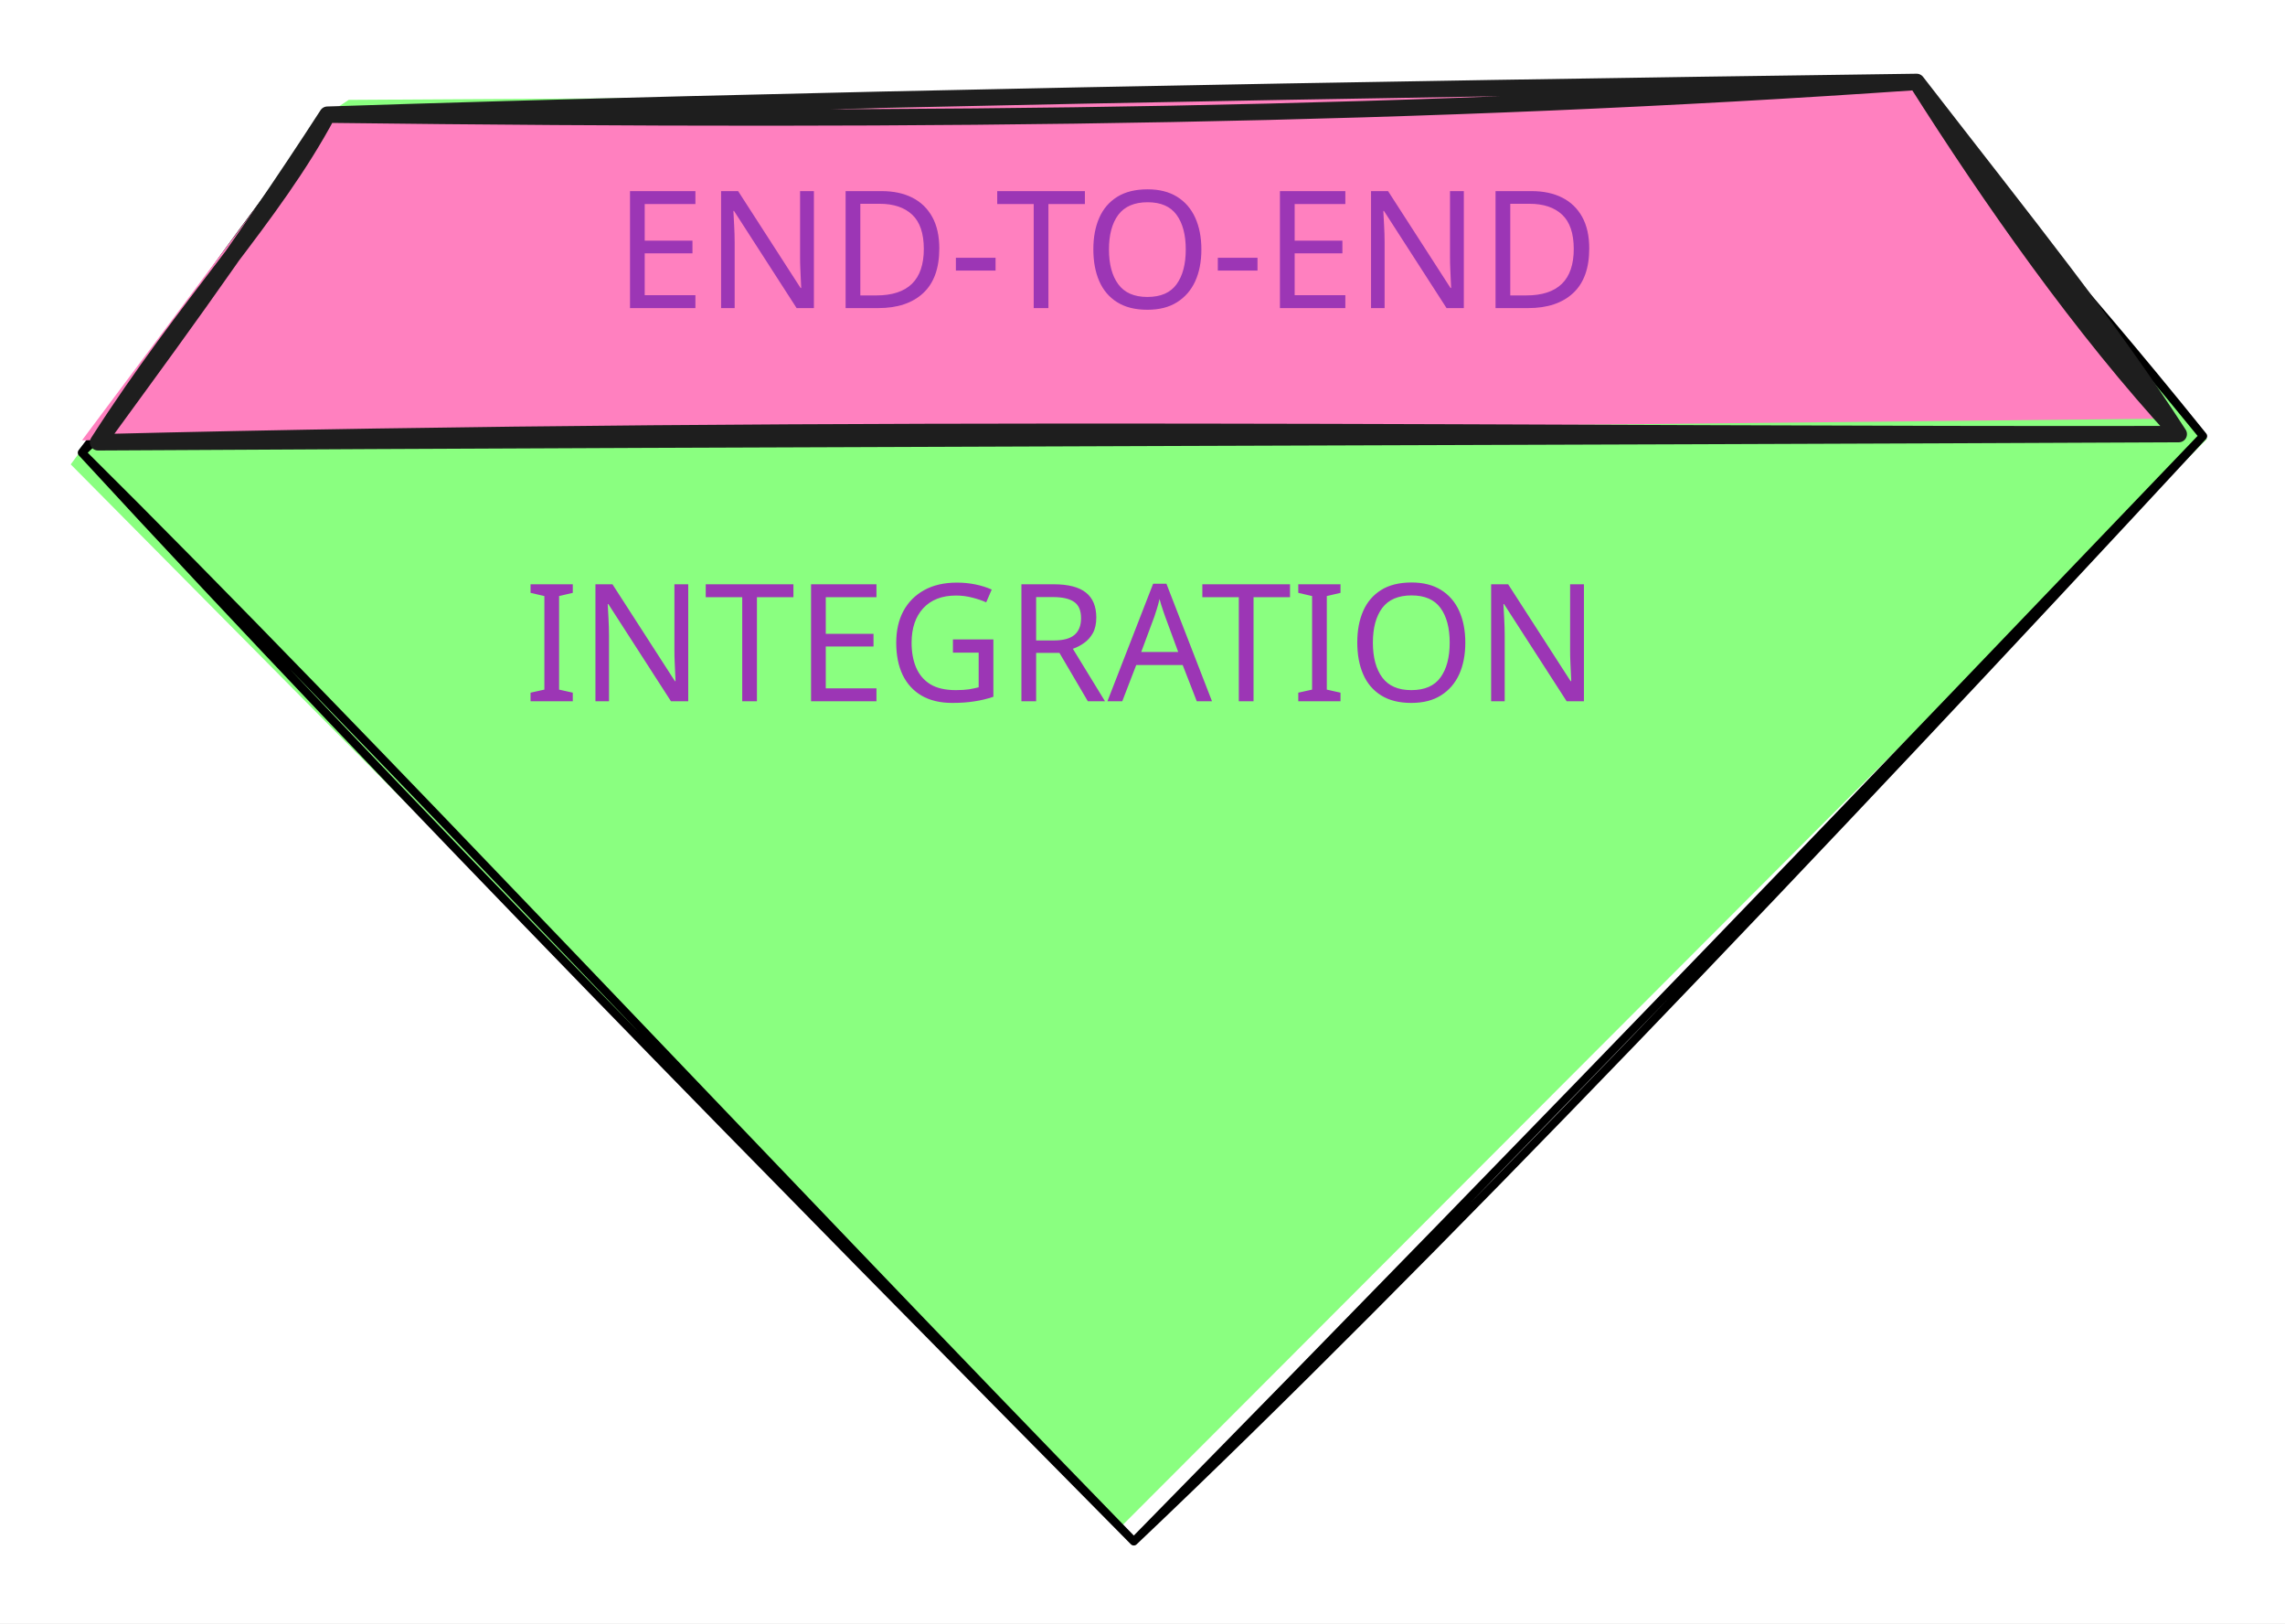
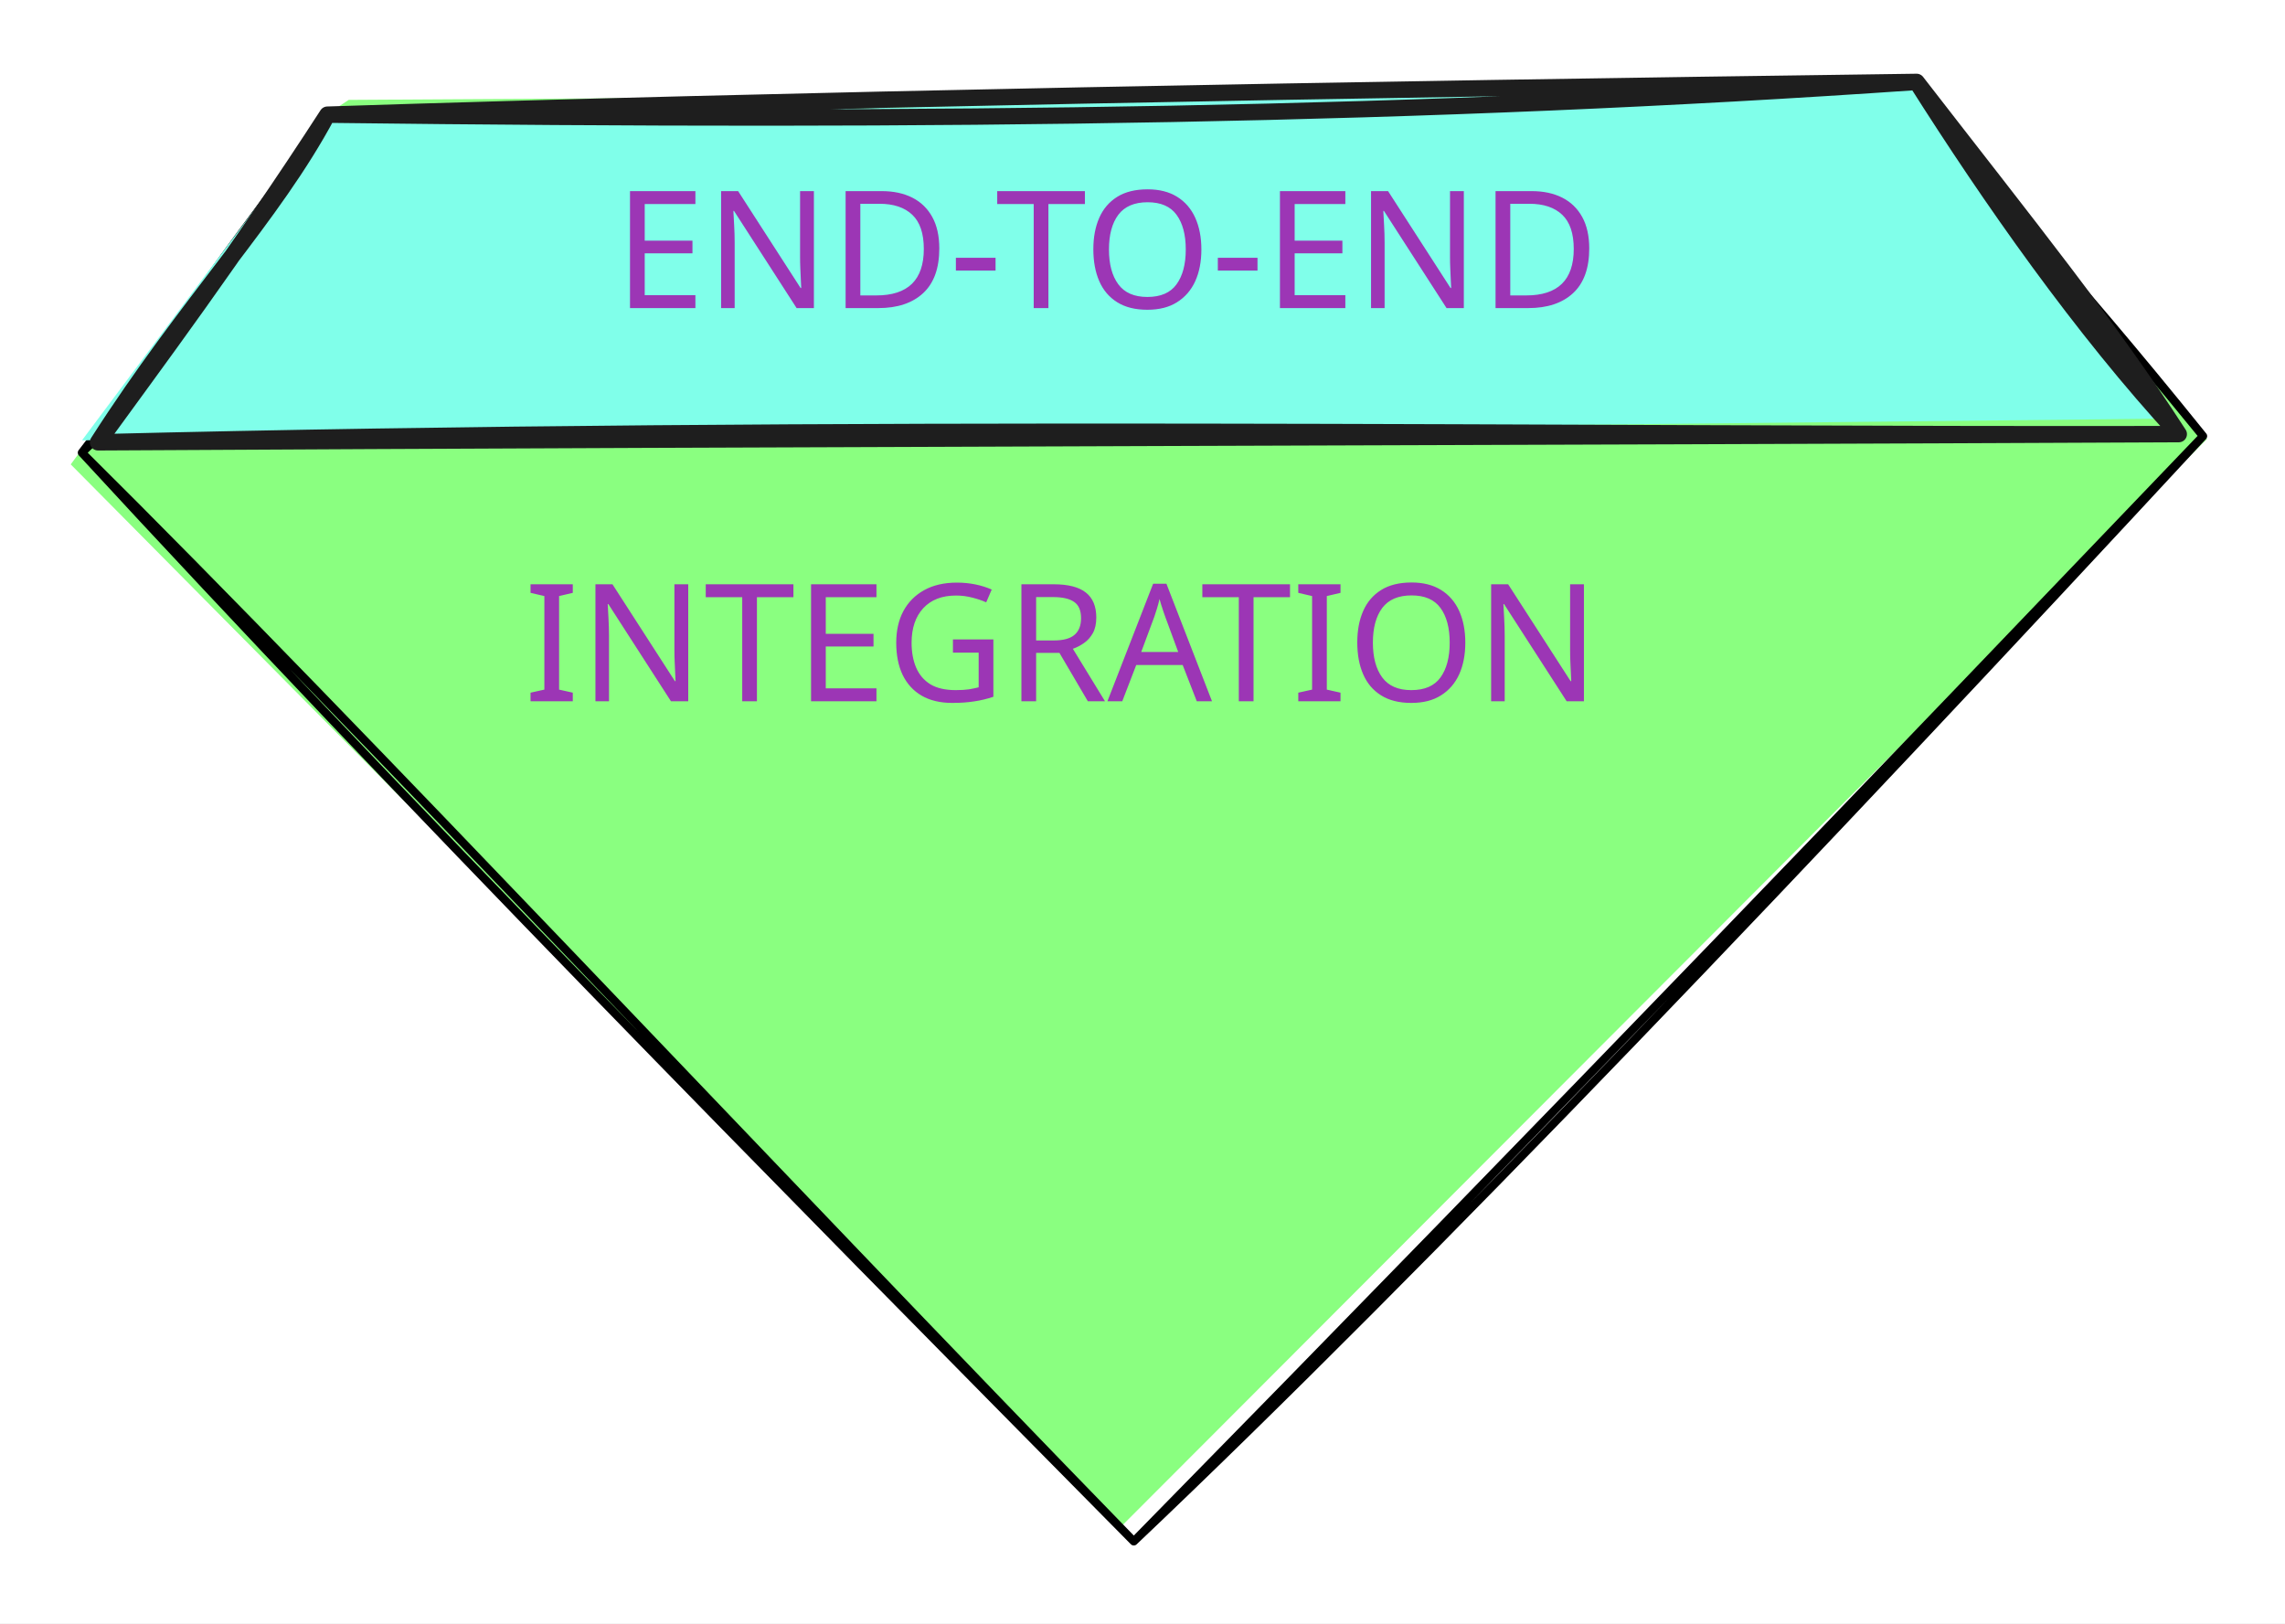
<svg xmlns="http://www.w3.org/2000/svg" version="1.1" viewBox="0 0 278.937 198.188" width="278.937" height="198.188">
  
-   eyJ2ZXJzaW9uIjoiMSIsImVuY29kaW5nIjoiYnN0cmluZyIsImNvbXByZXNzZWQiOnRydWUsImVuY29kZWQiOiJ4nO1XW09cdTAwMWJHXHUwMDE0fudXWO4rXuZ+iVRVXHUwMDBlXHUwMDEwQmlJUqAhraJq8I7tqffW3TGXXCL+e88ujmdtXGaGSIQ8dC15d8+Zc5lz+c7s9Uan0/VXhe2+6nTt5cAkLi7NRXezpp/bsnJ5XHUwMDA2LNK8V/m0XHUwMDFjNCvH3lx1MDAxN9Wrra3UlFx1MDAxM+uLxFxmbHTuqqlJKj+NXVx1MDAxZVxy8nTLeZtWP9X/hya1P1x1MDAxNnlcdTAwMWH7MlxuRno2dj4vb23ZxKY281x1MDAxNWj/XHUwMDEz3jud6+a/5V3iMtusbajBN0XlMvUwz1x1MDAxYT+lIFxuKarxfIGrdsCStzFwh+CtXHKcmtRcdTAwMWSMWZmepjvvTTFcdTAwMTn3q9M/+iP+V7A6dEly5K+SxqEqh31cdTAwMDRe5ct8Yj+62I+Bi5fo90mV+XQ0zmxVLcjkhVx1MDAxOTh/VdNcdTAwMTCaU002anRcdTAwMDTKJbwxhFwiJSSnWnNCtJgzXHUwMDFicSkjwVx1MDAxOOZcXDGBmGjF6tav7TyBXHUwMDE0gF8/oOZcbp6dmcFkXHUwMDA07mVxWKPMcKhaay5muyVcXEWaglx1MDAxM0owxYlcIsHM2LrR2Deu8EgggTljQlx1MDAxMiZaXHUwMDExsk0+MJGSXCImhZpzavvFftxUxeeQhVx1MDAxMuppv1x1MDAxNsmmSdJcdTAwMGVlXHUwMDE2z0K5wDirXHUwMDE5u61cdTAwMDJcdTAwMGKqpkVsbqtcdTAwMDFLSlx1MDAxOKJcZm6EzPlQdJNldUk+mKwooMqb0r92Weyy0bKIzeJ7OImp/Haeps6DXHUwMDFi73OX+eVcdTAwMTWN3n5Z5lx1MDAxN2Nr7mxcdTAwMWE038sranWho+orPHVCXHUwMDE5NS/z58+bK1djTSMqXHUwMDE504JJhJTEbelcdTAwMWWOkCBIYkpcdTAwMTHBWmom1ukjREVQ3NCdVGItXHUwMDE0XHUwMDE2bYVUQ61gqFxcilx1MDAxNdJI43XqtIy4UJoqzaSGrudtbViyXGLKXHUwMDBljGEqXHUwMDExXHUwMDExlKxT16PQVJRrrIlcdTAwMTRcdTAwMWNcXFlUyHAksOZSK8Y5UmytvvtivdG+32w+XHL5XGJSy9QvyIc5gmxojOmjoc8m229jfnJmfr7cpb//zT+cXHUwMDFm7JuvgT6yRH9W6FtCO7VkO0BcdTAwMTe29e9heKvB7Wy4XG7e2F08Y4E2XHUwMDAzMC2plHVNvCB+cUFoXHUwMDBiWv/Hry9Xj6j2erZWgJAlRFqPkKwt0GPPXG5cbt5e+lWgwOgycY5cdJhcYsFcYpxcdTAwMDZcdTAwMWWNXHR75T9x3zCi09NfPp04fUB/tVx1MDAxZr5zTKBzpL7FXHUwMDA0JVwipFx1MDAxOYbsaMypoHTJldD+ekDFXHUwMDE5f1x1MDAxMFwifGmyqjAldOJdmMAwNDTXSsBcdTAwMThi9dhcYrueo1x1MDAwNlx03s1Qg8CRh2hOSXDsJY49SLTOXU+AjWGe+SP3r212skB9Y1KXXFwtJLIpWlxi4+7hTu/4XVx1MDAwZm7dXHUwMDA1Xj9xo6xcdTAwMTl5drhY3d7BZ8Oc7fNcInBcdTAwMDdgy8CILO/GJi/dyGUmOX7Abj1d385cdTAwMGapUStBZ6ayzeytq+jrmvHeT1x1MDAxM0xcdTAwMTSuXHUwMDBmzFxcP7pcdTAwMTkv9k7efEpF/4DK42QyuUrKg4+n33kzkjBcdTAwMGJrXHRC2TdrRo5cIlxmw1x1MDAxOFxuXHUwMDFicSaUXGZ5faBcdTAwMTlcdTAwMTmHXHUwMDAxXHUwMDBlR9yX7kWJ2vX5rL24f3i8u/db/3j/3eG3bcaVhp/UjVx1MDAxYrPR2jVFceQhisC77U1Im4tnoVxiTnTPnb14vfLgV1/djVmH171k6zRd32zc/Fx1MDAwN7C1XHUwMDFm+yJ9
+   eyJ2ZXJzaW9uIjoiMSIsImVuY29kaW5nIjoiYnN0cmluZyIsImNvbXByZXNzZWQiOnRydWUsImVuY29kZWQiOiJ4nO1X6U9cdTAwMWJHXHUwMDE0/85fYblf8TL3XHUwMDExqapcdTAwMWMgXHSlJUmBhrSKqsE7tqfeq7tjjlwi/ve+XVx1MDAxY8/a2DhEguRD19JcdTAwMWXvzTvmXHUwMDFkvze+2ep0uv66sN1cdTAwMTedrr1cdTAwMWGYxMWluexu1/RcdTAwMGJbVi7PgEWa7yqfloNm5dj7onqxs5OacmJ9kZiBjS5cXDU1SeWnscujQZ7uOG/T6qf6fmRS+2ORp7Evo2CkZ2Pn8/LOlk1sajNfgfY/4bvTuWnuLe9cdTAwMTKX2WZtQ1xyvikql6lHedb4KVx1MDAwNVFIUY3nXHUwMDBiXFy1XHUwMDA3lryNgTtcdTAwMDRvbeDUpO5gzMr0LN17Z4rJuF+d/dFcdTAwMWbxv4LVoUuSY3+dNFx1MDAwZVU57CPwKl/mXHUwMDEz+8HFflxmXFy8RF8nVebT0TizVbUgk1x1MDAxN2bg/HVNQ2hONdmo0Vx1MDAxMShX8MVcdTAwMTCKlJCcas1cdNFizmzEpYxcdTAwMDRjmHPFXHUwMDA0YqJcdTAwMTWrO79281x1MDAwNFJcdTAwMDB+/YCaK3h2blx1MDAwNpNcdTAwMTG4l8VhjTLDoWqtuZztlnBcdTAwMTVpXG5OKMFcdTAwMTQnilx1MDAwNDNj60Zj37jCI4FcdTAwMDTmjFx0SZhoRcg2+cBESoqYXHUwMDE0as6p7Vx1MDAxN1x1MDAwN3FTXHUwMDE1n0JcdTAwMTZKqKeDWiSbJkk7lFk8XHUwMDBi5Vx1MDAwMuO8Zuy3XG4sqJpcdTAwMTaxuatcdTAwMDYsKWGIMnhcdTAwMTAy50PRTZbVJflgsqKAKm9K/9JlsctGy1wiNovXcFx1MDAxMlP53TxNnVx1MDAwNzfe5S7zyytcdTAwMWG9/bLML8fW3Ns0aF7LK2p1oaPqK7x1Qlx1MDAxOTVcdTAwMWbz90/bK1djTSMqXHUwMDE504JJhJTEbelcdTAwMWWOkCBIYkpcdTAwMTHBWmomNukjREVQ3NCdVGItXHUwMDE0XHUwMDE2bYVUQ61gqFxcilx1MDAxNdJI403qtIy4UJoqzaSGrudtbViyXGLKXHUwMDBljGEqXHUwMDExXHUwMDExlGxS16PQVJRrrIlcdTAwMTRcdTAwMWNcXFlUyHAksOZSK8Y5UmyjvnWx3mo/b7dcdTAwMWaHfFx1MDAwNKNl6mfkI1x1MDAwMlpRyUcgn01238T89Nz8fLVPf/+bv784PDBfg3xkif6kyLdcdTAwMDR2asl2QC5s699cdTAwMDZ0Q8OhNavQjd2HM1x1MDAxNmgz/NKSSlmXxDeDL6E5Jvh/+FqxukdUez3bKEDIXHUwMDEyIG1cdTAwMDZI1lx1MDAxNuixJ8VcdTAwMDRvr/wqTGB8mfhcdTAwMTlcdTAwMTJcdTAwMTggs4Lx+uWQ8Lr8J+5cdTAwMWJGdHr2y8dTp1x1MDAwZumv9v13XHUwMDBlXHQ07L+RUFwiQpphSI7GnFxuStdcIoRcdTAwMWVQcc5cdTAwMWZEXGJfmqwqTFx0jXhcdTAwMWYlMIxcZs21XHUwMDEyMIRYPTTCruegQYJ3M9AgkFx1MDAxMaI5JcGx50dccqaYalx1MDAwNe5cdTAwMTGoMcwzf+z+bUZcdTAwMGVaoL4yqUuuXHUwMDE3XHUwMDEy2dQshHH/aK938rZcdTAwMDeP7lx1MDAwMq+fuFHWXGY8O1xcLG7v4E/DnO3zXCJwXHUwMDA3YMvAgCzvxyYv3chlJjl5wG49W9/Mj6hRK0HnprLN5K2r6Ot6Ua/vRTgpSUm+vFx1MDAxNy9fn776mIr+IZUnyWRynZSHXHUwMDFmzr7zXiRhXHUwMDEy1lx1MDAxMoSyZ+tFjlwiXGajWFwigTiDg1BI61x1MDAwM73IOIxvON9+81ZcdTAwMTTt8nzSVjw4Otl//Vv/5ODt0fP24krDj2rGrdlg7ZqiOPZcdTAwMTBF4N21JqTNxbNQXHUwMDA0J7pcdTAwMTfOXr5cXHHsXHUwMDFiNld3a9bgdS/ZOk03t1u3/1x1MDAwMYJ0XHUwMDFmiyJ9
  <defs>
    <style class="style-fonts">
      @font-face {
        font-family: "Virgil";
        src: url("https://file%2B.vscode-resource.vscode-cdn.net/home/nino/.vscode/extensions/pomdtr.excalidraw-editor-3.7.4/public//dist/excalidraw-assets/Virgil.woff2");
      }
      @font-face {
        font-family: "Cascadia";
        src: url("https://file%2B.vscode-resource.vscode-cdn.net/home/nino/.vscode/extensions/pomdtr.excalidraw-editor-3.7.4/public//dist/excalidraw-assets/Cascadia.woff2");
      }
      @font-face {
        font-family: "Assistant";
        src: url("https://file%2B.vscode-resource.vscode-cdn.net/home/nino/.vscode/extensions/pomdtr.excalidraw-editor-3.7.4/public//dist/excalidraw-assets/Assistant-Regular.woff2");
      }
    </style>
  </defs>
  <rect x="0" y="0" width="278.937" height="198.188" fill="#ffffff" />
  <g stroke-linecap="round">
    <g transform="translate(40.83592 13.64416) rotate(0 98.63246 86.74101)" fill-rule="evenodd">
      <path d="M1.73 -1.45 L193.11 -2.61 L228.59 39.94 L96.13 172.62 L-32.2 43.05 L-0.49 0.03" stroke="none" stroke-width="0" fill="#8aff80" fill-rule="evenodd" />
      <path d="M0 0 C44.65 -0.92, 89.15 1.63, 193.37 -1.06 M0 0 C46.04 0, 90.29 0.69, 193.37 -1.06 M193.37 -1.06 C205.88 13.43, 216.3 25.08, 228.1 39.6 M193.37 -1.06 C201.76 9.06, 210.87 18.2, 228.1 39.6 M228.1 39.6 C188.33 81.15, 151.46 119.64, 97.57 174.54 M228.1 39.6 C180.98 90.47, 133.03 140.92, 97.57 174.54 M97.57 174.54 C51.7 127.38, 4.05 76.23, -30.84 41.62 M97.57 174.54 C52.85 129.29, 8.62 84.44, -30.84 41.62 M-30.84 41.62 C-19.9 31.28, -12.97 18.25, 0 0 M-30.84 41.62 C-21.48 29.53, -13.61 17, 0 0 M0 0 C0 0, 0 0, 0 0 M0 0 C0 0, 0 0, 0 0" stroke="#000000" stroke-width="1" fill="none" />
    </g>
  </g>
  <mask />
  <g stroke-linecap="round">
    <g transform="translate(39.96838 14) rotate(0 99 18)" fill-rule="evenodd">
-       <path d="M0.74 -1.32 L-29.96 39.76 L224.54 37.11 L194.76 -4.21 L-0.93 0.98" stroke="none" stroke-width="0" fill="#ff80bf" fill-rule="evenodd" />
+       <path d="M0.74 -1.32 L-29.96 39.76 L224.54 37.11 L194.76 -4.21 L-0.93 0.98" stroke="none" stroke-width="0" fill="#80ffea" fill-rule="evenodd" />
      <path d="M0 0 C-6.71 12.54, -17.01 22.85, -28 40 M0 0 C-11.03 17.06, -21.51 31.04, -28 40 M-28 40 C62.55 37.75, 153.44 39.16, 226 39 M-28 40 C61.12 39.5, 148.86 39.36, 226 39 M226 39 C214.13 26.15, 202.99 10.19, 194 -4 M226 39 C217.27 25.51, 207.84 13.88, 194 -4 M194 -4 C134.17 0.14, 76.1 0.93, 0 0 M194 -4 C124.36 -3.07, 56.29 -1.83, 0 0 M0 0 C0 0, 0 0, 0 0 M0 0 C0 0, 0 0, 0 0" stroke="#1e1e1e" stroke-width="2" fill="none" />
    </g>
  </g>
  <mask />
  <g transform="translate(74.96838 22.09412) rotate(0 65.47993 12.5)">
    <text x="0" y="0" font-family="Virgil, Segoe UI Emoji" font-size="20px" fill="#9c36b5" text-anchor="start" style="white-space: pre;" direction="ltr" dominant-baseline="text-before-edge">END-TO-END</text>
  </g>
  <g transform="translate(63.96838 70.09412) rotate(0 75.08994 12.5)">
    <text x="0" y="0" font-family="Virgil, Segoe UI Emoji" font-size="20px" fill="#9c36b5" text-anchor="start" style="white-space: pre;" direction="ltr" dominant-baseline="text-before-edge">INTEGRATION</text>
  </g>
</svg>
